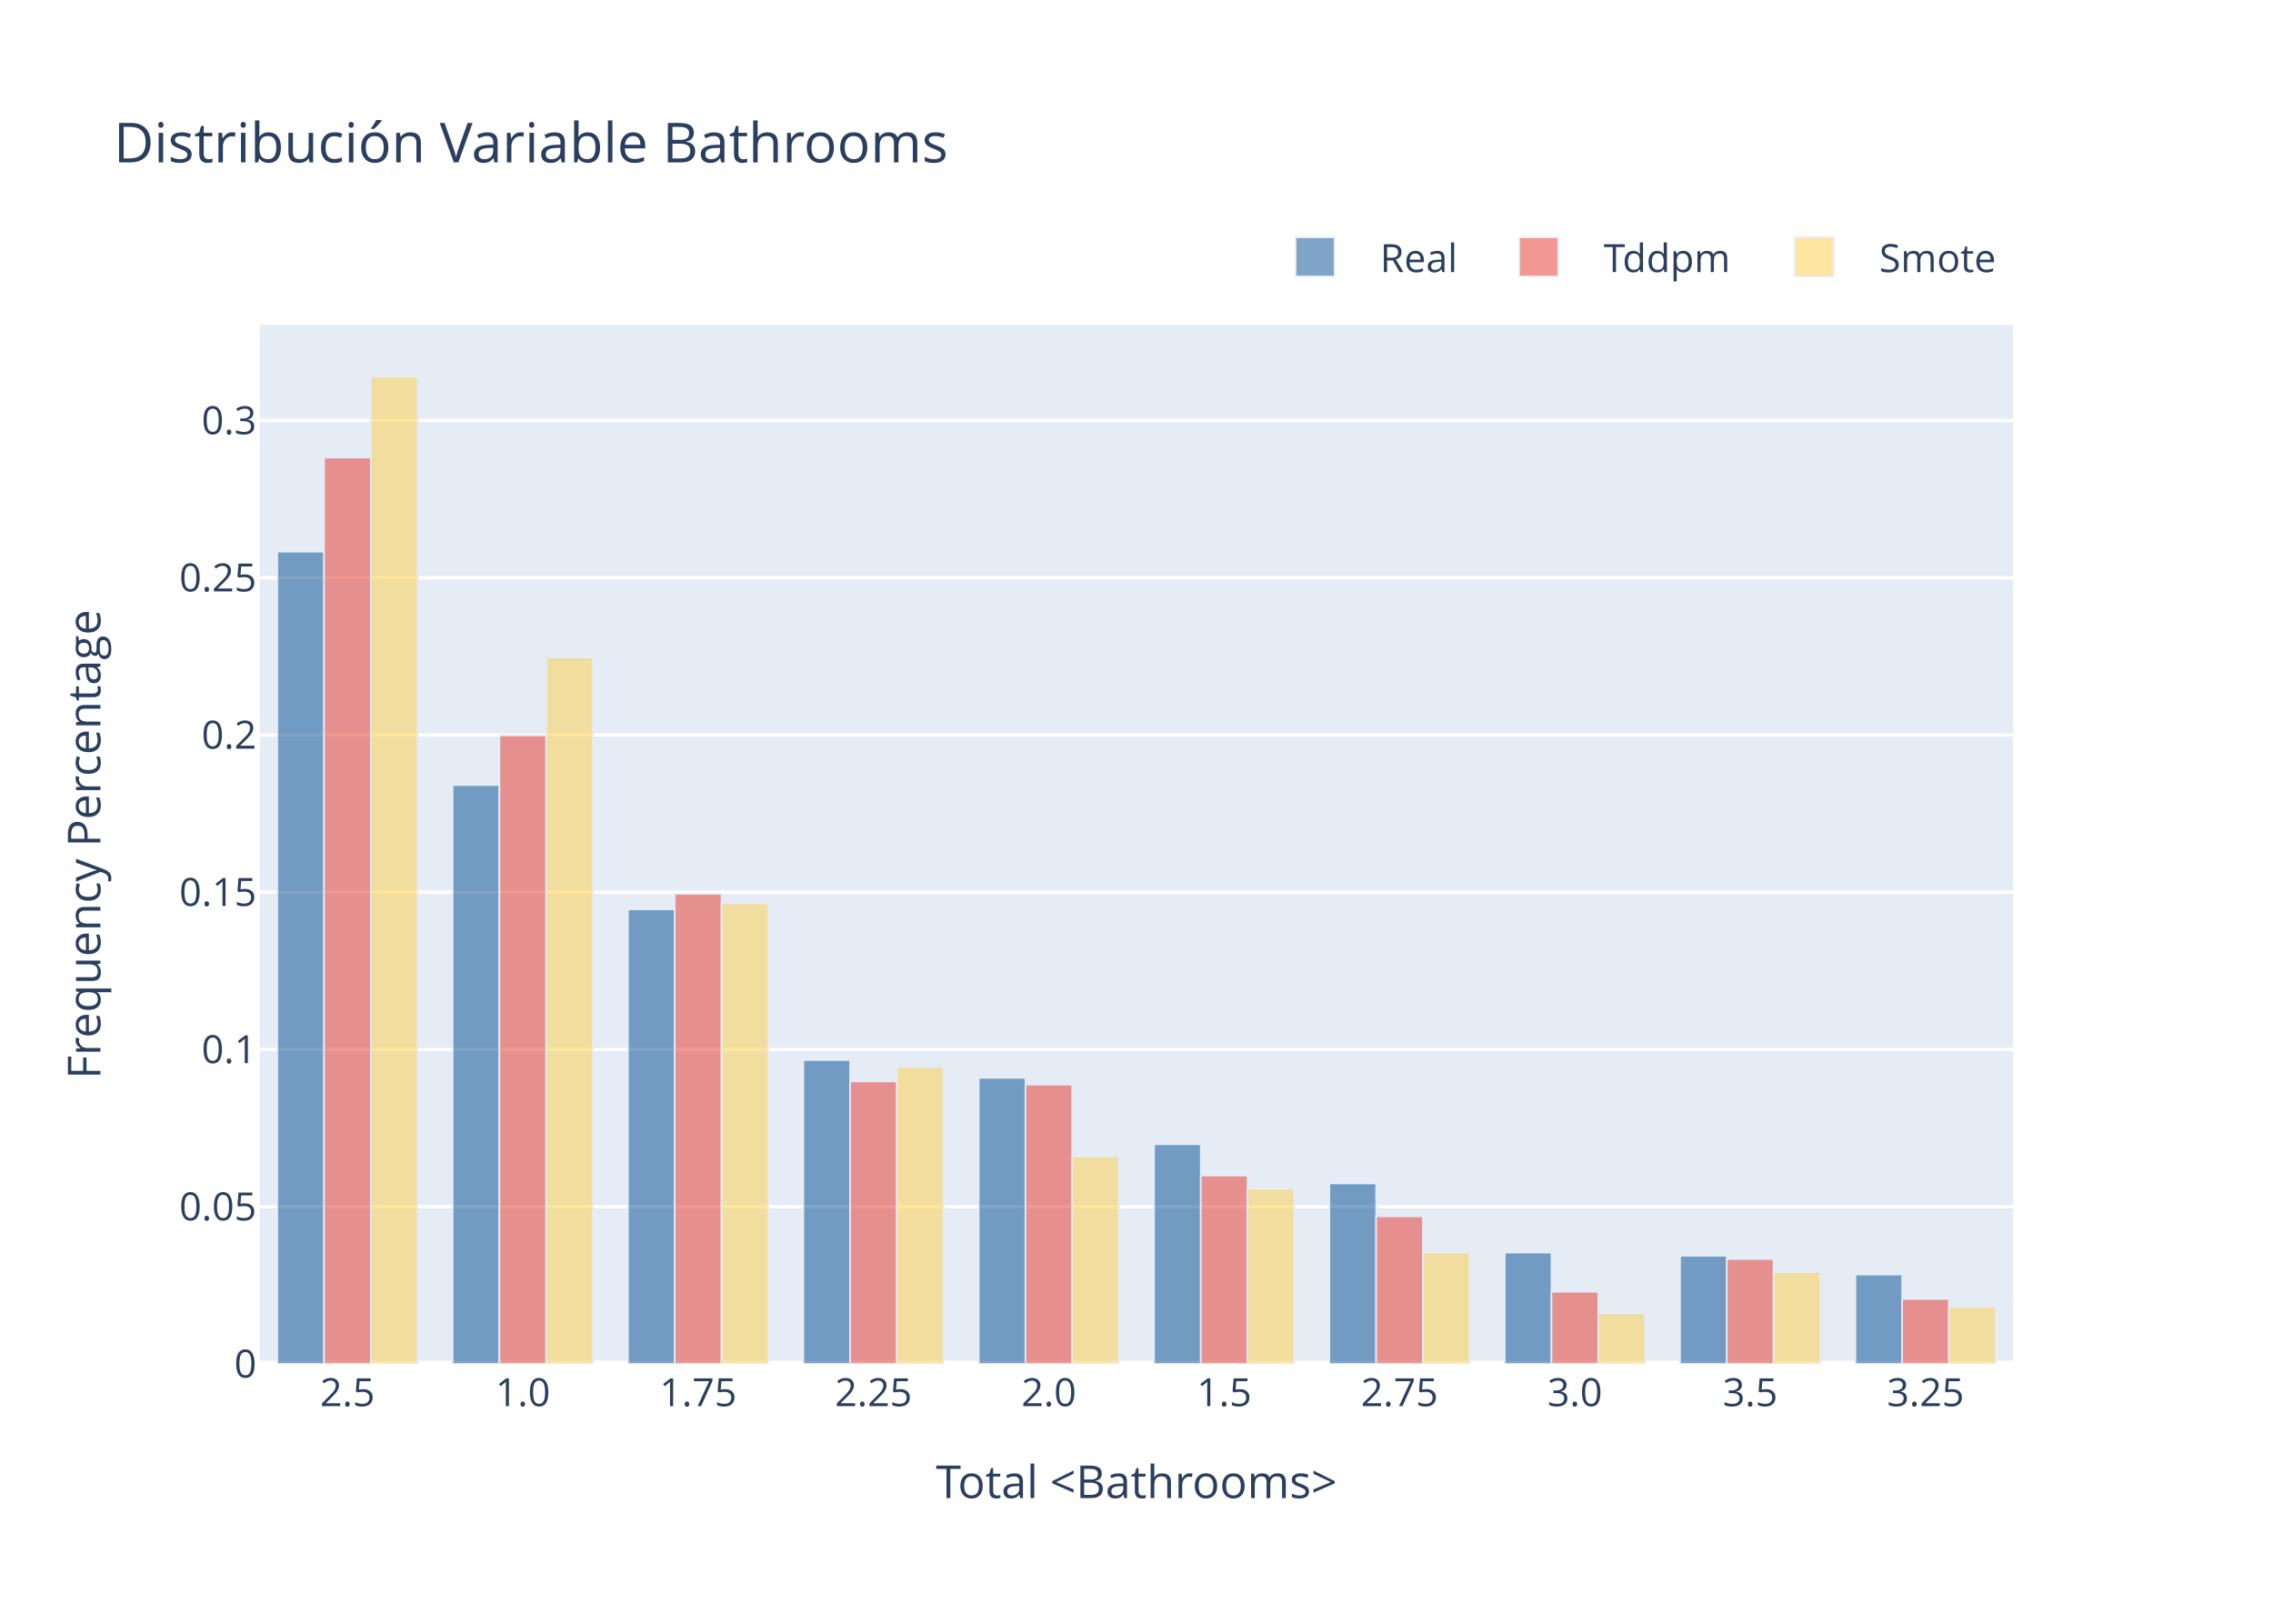
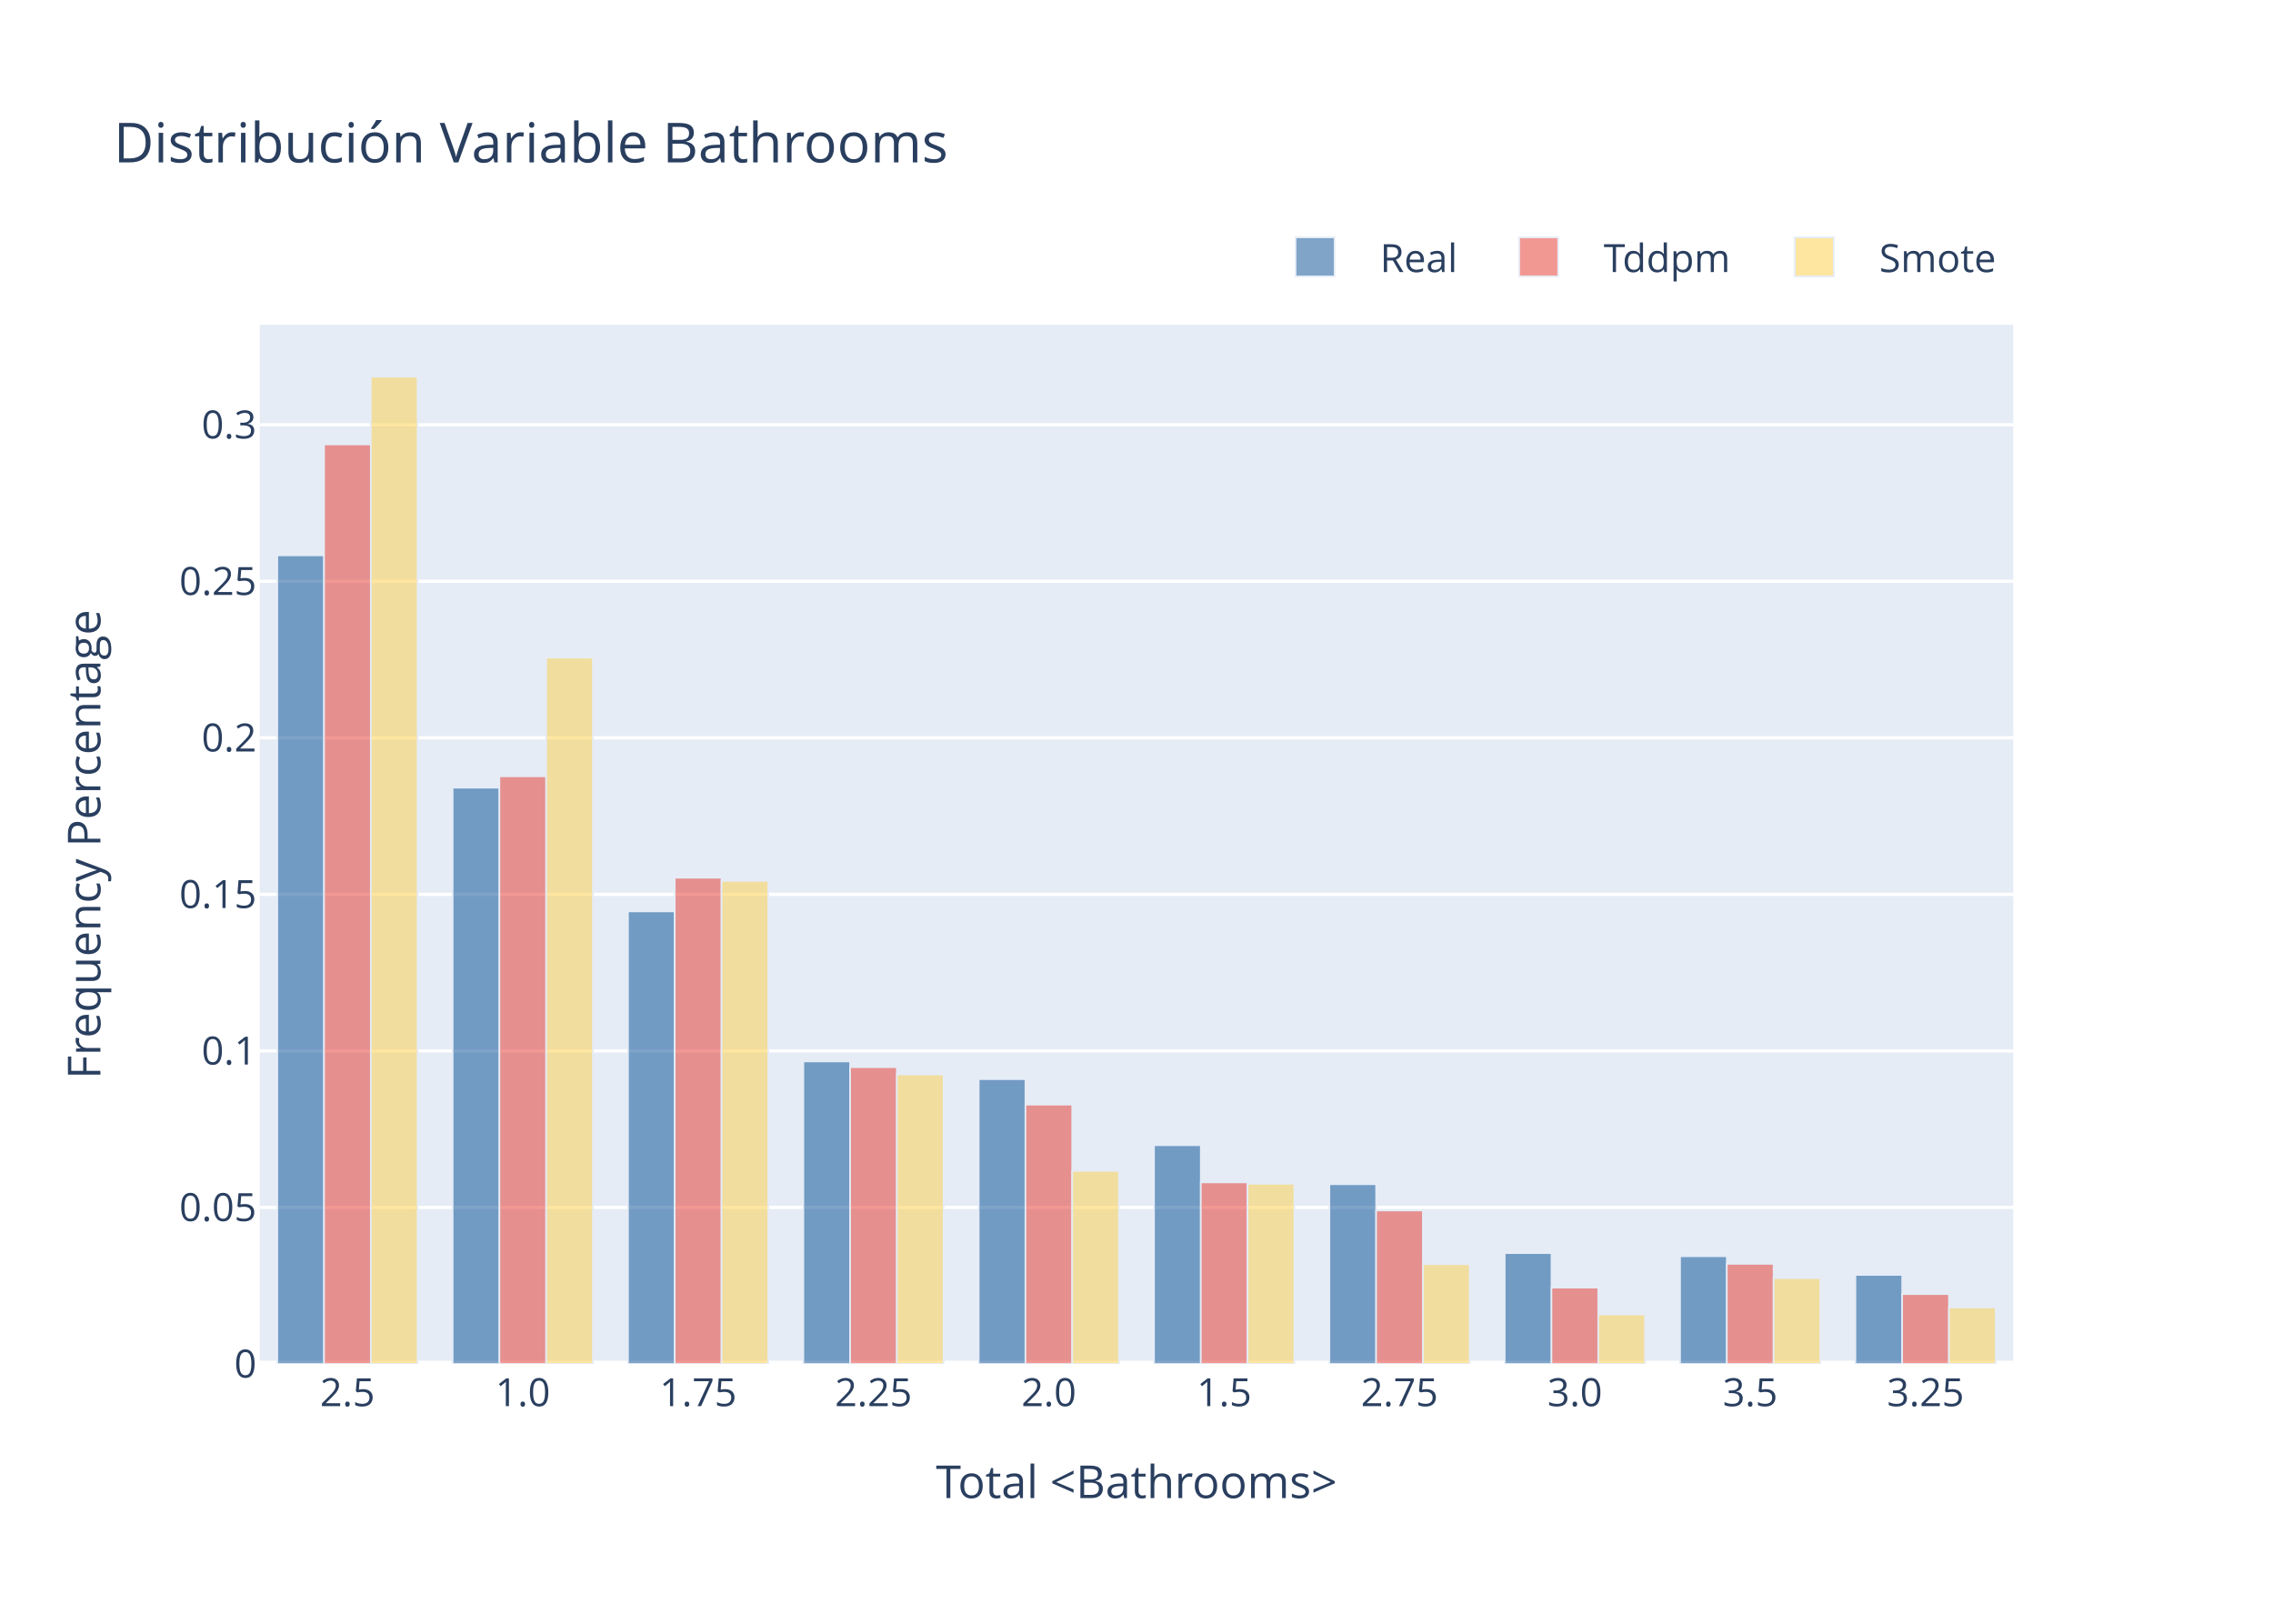
- <svg xmlns="http://www.w3.org/2000/svg" class="main-svg" width="700" height="500" viewBox="0 0 700 500" style="">
+ <svg xmlns="http://www.w3.org/2000/svg" class="main-svg" width="700" height="500" style="" viewBox="0 0 700 500">
  <rect x="0" y="0" width="700" height="500" style="fill: rgb(255, 255, 255); fill-opacity: 1;" />
-   <defs id="defs-45b93f">
+   <defs id="defs-5b54fe">
    <g class="clips">
-       <clipPath id="clip45b93fxyplot" class="plotclip">
+       <clipPath id="clip5b54fexyplot" class="plotclip">
        <rect width="540" height="320" />
      </clipPath>
-       <clipPath class="axesclip" id="clip45b93fx">
+       <clipPath class="axesclip" id="clip5b54fex">
        <rect x="80" y="0" width="540" height="500" />
      </clipPath>
-       <clipPath class="axesclip" id="clip45b93fy">
+       <clipPath class="axesclip" id="clip5b54fey">
        <rect x="0" y="100" width="700" height="320" />
      </clipPath>
-       <clipPath class="axesclip" id="clip45b93fxy">
+       <clipPath class="axesclip" id="clip5b54fexy">
        <rect x="80" y="100" width="540" height="320" />
      </clipPath>
    </g>
    <g class="gradients" />
    <g class="patterns" />
  </defs>
  <g class="bglayer">
    <rect class="bg" x="80" y="100" width="540" height="320" style="fill: rgb(229, 236, 246); fill-opacity: 1; stroke-width: 0;" />
  </g>
  <g class="layer-below">
    <g class="imagelayer" />
    <g class="shapelayer" />
  </g>
  <g class="cartesianlayer">
    <g class="subplot xy">
      <g class="layer-subplot">
        <g class="shapelayer" />
        <g class="imagelayer" />
      </g>
      <g class="minor-gridlayer">
        <g class="x" />
        <g class="y" />
      </g>
      <g class="gridlayer">
        <g class="x" />
        <g class="y">
-           <path class="ygrid crisp" transform="translate(0,371.58)" d="M80,0h540" style="stroke: rgb(255, 255, 255); stroke-opacity: 1; stroke-width: 1px;" />
-           <path class="ygrid crisp" transform="translate(0,323.17)" d="M80,0h540" style="stroke: rgb(255, 255, 255); stroke-opacity: 1; stroke-width: 1px;" />
-           <path class="ygrid crisp" transform="translate(0,274.75)" d="M80,0h540" style="stroke: rgb(255, 255, 255); stroke-opacity: 1; stroke-width: 1px;" />
-           <path class="ygrid crisp" transform="translate(0,226.33)" d="M80,0h540" style="stroke: rgb(255, 255, 255); stroke-opacity: 1; stroke-width: 1px;" />
-           <path class="ygrid crisp" transform="translate(0,177.91)" d="M80,0h540" style="stroke: rgb(255, 255, 255); stroke-opacity: 1; stroke-width: 1px;" />
-           <path class="ygrid crisp" transform="translate(0,129.5)" d="M80,0h540" style="stroke: rgb(255, 255, 255); stroke-opacity: 1; stroke-width: 1px;" />
+           <path class="ygrid crisp" transform="translate(0,371.8)" d="M80,0h540" style="stroke: rgb(255, 255, 255); stroke-opacity: 1; stroke-width: 1px;" />
+           <path class="ygrid crisp" transform="translate(0,323.6)" d="M80,0h540" style="stroke: rgb(255, 255, 255); stroke-opacity: 1; stroke-width: 1px;" />
+           <path class="ygrid crisp" transform="translate(0,275.4)" d="M80,0h540" style="stroke: rgb(255, 255, 255); stroke-opacity: 1; stroke-width: 1px;" />
+           <path class="ygrid crisp" transform="translate(0,227.2)" d="M80,0h540" style="stroke: rgb(255, 255, 255); stroke-opacity: 1; stroke-width: 1px;" />
+           <path class="ygrid crisp" transform="translate(0,179)" d="M80,0h540" style="stroke: rgb(255, 255, 255); stroke-opacity: 1; stroke-width: 1px;" />
+           <path class="ygrid crisp" transform="translate(0,130.8)" d="M80,0h540" style="stroke: rgb(255, 255, 255); stroke-opacity: 1; stroke-width: 1px;" />
        </g>
      </g>
      <g class="zerolinelayer">
        <path class="yzl zl crisp" transform="translate(0,420)" d="M80,0h540" style="stroke: rgb(255, 255, 255); stroke-opacity: 1; stroke-width: 2px;" />
      </g>
      <path class="xlines-below" />
      <path class="ylines-below" />
      <g class="overlines-below" />
      <g class="xaxislayer-below" />
      <g class="yaxislayer-below" />
      <g class="overaxes-below" />
-       <g class="plot" transform="translate(80,100)" clip-path="url(#clip45b93fxyplot)">
+       <g class="plot" transform="translate(80,100)" clip-path="url(#clip5b54fexyplot)">
        <g class="barlayer mlayer">
          <g class="trace bars" style="opacity: 1;">
            <g class="points">
              <g class="point">
-                 <path d="M5.4,320V69.89H19.8V320Z" style="vector-effect: none; opacity: 1; stroke-width: 0.5px; fill: rgb(0, 75, 147); fill-opacity: 0.5; stroke: rgb(229, 236, 246); stroke-opacity: 1;" />
-               </g>
-               <g class="point">
-                 <path d="M59.4,320V141.75H73.8V320Z" style="vector-effect: none; opacity: 1; stroke-width: 0.5px; fill: rgb(0, 75, 147); fill-opacity: 0.5; stroke: rgb(229, 236, 246); stroke-opacity: 1;" />
-               </g>
-               <g class="point">
-                 <path d="M113.4,320V180.02H127.8V320Z" style="vector-effect: none; opacity: 1; stroke-width: 0.5px; fill: rgb(0, 75, 147); fill-opacity: 0.5; stroke: rgb(229, 236, 246); stroke-opacity: 1;" />
-               </g>
-               <g class="point">
-                 <path d="M167.4,320V226.43H181.8V320Z" style="vector-effect: none; opacity: 1; stroke-width: 0.5px; fill: rgb(0, 75, 147); fill-opacity: 0.5; stroke: rgb(229, 236, 246); stroke-opacity: 1;" />
-               </g>
-               <g class="point">
-                 <path d="M221.4,320V231.92H235.8V320Z" style="vector-effect: none; opacity: 1; stroke-width: 0.5px; fill: rgb(0, 75, 147); fill-opacity: 0.5; stroke: rgb(229, 236, 246); stroke-opacity: 1;" />
-               </g>
-               <g class="point">
-                 <path d="M275.4,320V252.35H289.8V320Z" style="vector-effect: none; opacity: 1; stroke-width: 0.5px; fill: rgb(0, 75, 147); fill-opacity: 0.5; stroke: rgb(229, 236, 246); stroke-opacity: 1;" />
-               </g>
-               <g class="point">
-                 <path d="M329.4,320V264.41H343.8V320Z" style="vector-effect: none; opacity: 1; stroke-width: 0.5px; fill: rgb(0, 75, 147); fill-opacity: 0.5; stroke: rgb(229, 236, 246); stroke-opacity: 1;" />
-               </g>
-               <g class="point">
-                 <path d="M383.4,320V285.71H397.8V320Z" style="vector-effect: none; opacity: 1; stroke-width: 0.5px; fill: rgb(0, 75, 147); fill-opacity: 0.5; stroke: rgb(229, 236, 246); stroke-opacity: 1;" />
-               </g>
-               <g class="point">
-                 <path d="M437.4,320V286.69H451.8V320Z" style="vector-effect: none; opacity: 1; stroke-width: 0.5px; fill: rgb(0, 75, 147); fill-opacity: 0.5; stroke: rgb(229, 236, 246); stroke-opacity: 1;" />
-               </g>
-               <g class="point">
-                 <path d="M491.4,320V292.47H505.8V320Z" style="vector-effect: none; opacity: 1; stroke-width: 0.5px; fill: rgb(0, 75, 147); fill-opacity: 0.5; stroke: rgb(229, 236, 246); stroke-opacity: 1;" />
+                 <path d="M5.4,320V71.01H19.8V320Z" style="vector-effect: none; opacity: 1; stroke-width: 0.5px; fill: rgb(0, 75, 147); fill-opacity: 0.5; stroke: rgb(229, 236, 246); stroke-opacity: 1;" />
+               </g>
+               <g class="point">
+                 <path d="M59.4,320V142.55H73.8V320Z" style="vector-effect: none; opacity: 1; stroke-width: 0.5px; fill: rgb(0, 75, 147); fill-opacity: 0.5; stroke: rgb(229, 236, 246); stroke-opacity: 1;" />
+               </g>
+               <g class="point">
+                 <path d="M113.4,320V180.65H127.8V320Z" style="vector-effect: none; opacity: 1; stroke-width: 0.5px; fill: rgb(0, 75, 147); fill-opacity: 0.5; stroke: rgb(229, 236, 246); stroke-opacity: 1;" />
+               </g>
+               <g class="point">
+                 <path d="M167.4,320V226.85H181.8V320Z" style="vector-effect: none; opacity: 1; stroke-width: 0.5px; fill: rgb(0, 75, 147); fill-opacity: 0.5; stroke: rgb(229, 236, 246); stroke-opacity: 1;" />
+               </g>
+               <g class="point">
+                 <path d="M221.4,320V232.31H235.8V320Z" style="vector-effect: none; opacity: 1; stroke-width: 0.5px; fill: rgb(0, 75, 147); fill-opacity: 0.5; stroke: rgb(229, 236, 246); stroke-opacity: 1;" />
+               </g>
+               <g class="point">
+                 <path d="M275.4,320V252.65H289.8V320Z" style="vector-effect: none; opacity: 1; stroke-width: 0.5px; fill: rgb(0, 75, 147); fill-opacity: 0.5; stroke: rgb(229, 236, 246); stroke-opacity: 1;" />
+               </g>
+               <g class="point">
+                 <path d="M329.4,320V264.66H343.8V320Z" style="vector-effect: none; opacity: 1; stroke-width: 0.5px; fill: rgb(0, 75, 147); fill-opacity: 0.5; stroke: rgb(229, 236, 246); stroke-opacity: 1;" />
+               </g>
+               <g class="point">
+                 <path d="M383.4,320V285.87H397.8V320Z" style="vector-effect: none; opacity: 1; stroke-width: 0.5px; fill: rgb(0, 75, 147); fill-opacity: 0.5; stroke: rgb(229, 236, 246); stroke-opacity: 1;" />
+               </g>
+               <g class="point">
+                 <path d="M437.4,320V286.84H451.8V320Z" style="vector-effect: none; opacity: 1; stroke-width: 0.5px; fill: rgb(0, 75, 147); fill-opacity: 0.5; stroke: rgb(229, 236, 246); stroke-opacity: 1;" />
+               </g>
+               <g class="point">
+                 <path d="M491.4,320V292.59H505.8V320Z" style="vector-effect: none; opacity: 1; stroke-width: 0.5px; fill: rgb(0, 75, 147); fill-opacity: 0.5; stroke: rgb(229, 236, 246); stroke-opacity: 1;" />
              </g>
            </g>
          </g>
          <g class="trace bars" style="opacity: 1;">
            <g class="points">
              <g class="point">
-                 <path d="M73.8,320V126.46H88.2V320Z" style="vector-effect: none; opacity: 1; stroke-width: 0.5px; fill: rgb(230, 51, 41); fill-opacity: 0.5; stroke: rgb(229, 236, 246); stroke-opacity: 1;" />
-               </g>
-               <g class="point">
-                 <path d="M289.8,320V261.99H304.2V320Z" style="vector-effect: none; opacity: 1; stroke-width: 0.5px; fill: rgb(230, 51, 41); fill-opacity: 0.5; stroke: rgb(229, 236, 246); stroke-opacity: 1;" />
-               </g>
-               <g class="point">
-                 <path d="M127.8,320V175.26H142.2V320Z" style="vector-effect: none; opacity: 1; stroke-width: 0.5px; fill: rgb(230, 51, 41); fill-opacity: 0.5; stroke: rgb(229, 236, 246); stroke-opacity: 1;" />
-               </g>
-               <g class="point">
-                 <path d="M235.8,320V234H250.2V320Z" style="vector-effect: none; opacity: 1; stroke-width: 0.5px; fill: rgb(230, 51, 41); fill-opacity: 0.5; stroke: rgb(229, 236, 246); stroke-opacity: 1;" />
-               </g>
-               <g class="point">
-                 <path d="M181.8,320V233H196.2V320Z" style="vector-effect: none; opacity: 1; stroke-width: 0.5px; fill: rgb(230, 51, 41); fill-opacity: 0.5; stroke: rgb(229, 236, 246); stroke-opacity: 1;" />
-               </g>
-               <g class="point">
-                 <path d="M19.8,320V40.91H34.2V320Z" style="vector-effect: none; opacity: 1; stroke-width: 0.5px; fill: rgb(230, 51, 41); fill-opacity: 0.5; stroke: rgb(229, 236, 246); stroke-opacity: 1;" />
-               </g>
-               <g class="point">
-                 <path d="M343.8,320V274.55H358.2V320Z" style="vector-effect: none; opacity: 1; stroke-width: 0.5px; fill: rgb(230, 51, 41); fill-opacity: 0.5; stroke: rgb(229, 236, 246); stroke-opacity: 1;" />
-               </g>
-               <g class="point">
-                 <path d="M397.8,320V297.77H412.2V320Z" style="vector-effect: none; opacity: 1; stroke-width: 0.5px; fill: rgb(230, 51, 41); fill-opacity: 0.5; stroke: rgb(229, 236, 246); stroke-opacity: 1;" />
-               </g>
-               <g class="point">
-                 <path d="M505.8,320V300H520.2V320Z" style="vector-effect: none; opacity: 1; stroke-width: 0.5px; fill: rgb(230, 51, 41); fill-opacity: 0.5; stroke: rgb(229, 236, 246); stroke-opacity: 1;" />
-               </g>
-               <g class="point">
-                 <path d="M451.8,320V287.71H466.2V320Z" style="vector-effect: none; opacity: 1; stroke-width: 0.5px; fill: rgb(230, 51, 41); fill-opacity: 0.5; stroke: rgb(229, 236, 246); stroke-opacity: 1;" />
+                 <path d="M73.8,320V139.05H88.2V320Z" style="vector-effect: none; opacity: 1; stroke-width: 0.5px; fill: rgb(230, 51, 41); fill-opacity: 0.5; stroke: rgb(229, 236, 246); stroke-opacity: 1;" />
+               </g>
+               <g class="point">
+                 <path d="M289.8,320V264.1H304.2V320Z" style="vector-effect: none; opacity: 1; stroke-width: 0.5px; fill: rgb(230, 51, 41); fill-opacity: 0.5; stroke: rgb(229, 236, 246); stroke-opacity: 1;" />
+               </g>
+               <g class="point">
+                 <path d="M127.8,320V170.28H142.2V320Z" style="vector-effect: none; opacity: 1; stroke-width: 0.5px; fill: rgb(230, 51, 41); fill-opacity: 0.5; stroke: rgb(229, 236, 246); stroke-opacity: 1;" />
+               </g>
+               <g class="point">
+                 <path d="M235.8,320V240.16H250.2V320Z" style="vector-effect: none; opacity: 1; stroke-width: 0.5px; fill: rgb(230, 51, 41); fill-opacity: 0.5; stroke: rgb(229, 236, 246); stroke-opacity: 1;" />
+               </g>
+               <g class="point">
+                 <path d="M181.8,320V228.62H196.2V320Z" style="vector-effect: none; opacity: 1; stroke-width: 0.5px; fill: rgb(230, 51, 41); fill-opacity: 0.5; stroke: rgb(229, 236, 246); stroke-opacity: 1;" />
+               </g>
+               <g class="point">
+                 <path d="M19.8,320V36.85H34.2V320Z" style="vector-effect: none; opacity: 1; stroke-width: 0.5px; fill: rgb(230, 51, 41); fill-opacity: 0.5; stroke: rgb(229, 236, 246); stroke-opacity: 1;" />
+               </g>
+               <g class="point">
+                 <path d="M343.8,320V272.75H358.2V320Z" style="vector-effect: none; opacity: 1; stroke-width: 0.5px; fill: rgb(230, 51, 41); fill-opacity: 0.5; stroke: rgb(229, 236, 246); stroke-opacity: 1;" />
+               </g>
+               <g class="point">
+                 <path d="M397.8,320V296.51H412.2V320Z" style="vector-effect: none; opacity: 1; stroke-width: 0.5px; fill: rgb(230, 51, 41); fill-opacity: 0.5; stroke: rgb(229, 236, 246); stroke-opacity: 1;" />
+               </g>
+               <g class="point">
+                 <path d="M505.8,320V298.5H520.2V320Z" style="vector-effect: none; opacity: 1; stroke-width: 0.5px; fill: rgb(230, 51, 41); fill-opacity: 0.5; stroke: rgb(229, 236, 246); stroke-opacity: 1;" />
+               </g>
+               <g class="point">
+                 <path d="M451.8,320V289.18H466.2V320Z" style="vector-effect: none; opacity: 1; stroke-width: 0.5px; fill: rgb(230, 51, 41); fill-opacity: 0.5; stroke: rgb(229, 236, 246); stroke-opacity: 1;" />
              </g>
            </g>
          </g>
          <g class="trace bars" style="opacity: 1;">
            <g class="points">
              <g class="point">
-                 <path d="M88.2,320V102.47H102.6V320Z" style="vector-effect: none; opacity: 1; stroke-width: 0.5px; fill: rgb(254, 207, 68); fill-opacity: 0.5; stroke: rgb(229, 236, 246); stroke-opacity: 1;" />
-               </g>
-               <g class="point">
-                 <path d="M304.2,320V266.09H318.6V320Z" style="vector-effect: none; opacity: 1; stroke-width: 0.5px; fill: rgb(254, 207, 68); fill-opacity: 0.5; stroke: rgb(229, 236, 246); stroke-opacity: 1;" />
-               </g>
-               <g class="point">
-                 <path d="M142.2,320V178.18H156.6V320Z" style="vector-effect: none; opacity: 1; stroke-width: 0.5px; fill: rgb(254, 207, 68); fill-opacity: 0.5; stroke: rgb(229, 236, 246); stroke-opacity: 1;" />
-               </g>
-               <g class="point">
-                 <path d="M250.2,320V256.14H264.6V320Z" style="vector-effect: none; opacity: 1; stroke-width: 0.5px; fill: rgb(254, 207, 68); fill-opacity: 0.5; stroke: rgb(229, 236, 246); stroke-opacity: 1;" />
-               </g>
-               <g class="point">
-                 <path d="M196.2,320V228.51H210.6V320Z" style="vector-effect: none; opacity: 1; stroke-width: 0.5px; fill: rgb(254, 207, 68); fill-opacity: 0.5; stroke: rgb(229, 236, 246); stroke-opacity: 1;" />
+                 <path d="M88.2,320V102.5H102.6V320Z" style="vector-effect: none; opacity: 1; stroke-width: 0.5px; fill: rgb(254, 207, 68); fill-opacity: 0.5; stroke: rgb(229, 236, 246); stroke-opacity: 1;" />
+               </g>
+               <g class="point">
+                 <path d="M304.2,320V264.52H318.6V320Z" style="vector-effect: none; opacity: 1; stroke-width: 0.5px; fill: rgb(254, 207, 68); fill-opacity: 0.5; stroke: rgb(229, 236, 246); stroke-opacity: 1;" />
+               </g>
+               <g class="point">
+                 <path d="M142.2,320V171.26H156.6V320Z" style="vector-effect: none; opacity: 1; stroke-width: 0.5px; fill: rgb(254, 207, 68); fill-opacity: 0.5; stroke: rgb(229, 236, 246); stroke-opacity: 1;" />
+               </g>
+               <g class="point">
+                 <path d="M250.2,320V260.56H264.6V320Z" style="vector-effect: none; opacity: 1; stroke-width: 0.5px; fill: rgb(254, 207, 68); fill-opacity: 0.5; stroke: rgb(229, 236, 246); stroke-opacity: 1;" />
+               </g>
+               <g class="point">
+                 <path d="M196.2,320V230.88H210.6V320Z" style="vector-effect: none; opacity: 1; stroke-width: 0.5px; fill: rgb(254, 207, 68); fill-opacity: 0.5; stroke: rgb(229, 236, 246); stroke-opacity: 1;" />
              </g>
              <g class="point">
                <path d="M34.2,320V16H48.6V320Z" style="vector-effect: none; opacity: 1; stroke-width: 0.5px; fill: rgb(254, 207, 68); fill-opacity: 0.5; stroke: rgb(229, 236, 246); stroke-opacity: 1;" />
              </g>
              <g class="point">
-                 <path d="M358.2,320V285.72H372.6V320Z" style="vector-effect: none; opacity: 1; stroke-width: 0.5px; fill: rgb(254, 207, 68); fill-opacity: 0.5; stroke: rgb(229, 236, 246); stroke-opacity: 1;" />
-               </g>
-               <g class="point">
-                 <path d="M412.2,320V304.44H426.6V320Z" style="vector-effect: none; opacity: 1; stroke-width: 0.5px; fill: rgb(254, 207, 68); fill-opacity: 0.5; stroke: rgb(229, 236, 246); stroke-opacity: 1;" />
-               </g>
-               <g class="point">
-                 <path d="M520.2,320V302.36H534.6V320Z" style="vector-effect: none; opacity: 1; stroke-width: 0.5px; fill: rgb(254, 207, 68); fill-opacity: 0.5; stroke: rgb(229, 236, 246); stroke-opacity: 1;" />
-               </g>
-               <g class="point">
-                 <path d="M466.2,320V291.73H480.6V320Z" style="vector-effect: none; opacity: 1; stroke-width: 0.5px; fill: rgb(254, 207, 68); fill-opacity: 0.5; stroke: rgb(229, 236, 246); stroke-opacity: 1;" />
+                 <path d="M358.2,320V289.29H372.6V320Z" style="vector-effect: none; opacity: 1; stroke-width: 0.5px; fill: rgb(254, 207, 68); fill-opacity: 0.5; stroke: rgb(229, 236, 246); stroke-opacity: 1;" />
+               </g>
+               <g class="point">
+                 <path d="M412.2,320V304.78H426.6V320Z" style="vector-effect: none; opacity: 1; stroke-width: 0.5px; fill: rgb(254, 207, 68); fill-opacity: 0.5; stroke: rgb(229, 236, 246); stroke-opacity: 1;" />
+               </g>
+               <g class="point">
+                 <path d="M520.2,320V302.62H534.6V320Z" style="vector-effect: none; opacity: 1; stroke-width: 0.5px; fill: rgb(254, 207, 68); fill-opacity: 0.5; stroke: rgb(229, 236, 246); stroke-opacity: 1;" />
+               </g>
+               <g class="point">
+                 <path d="M466.2,320V293.57H480.6V320Z" style="vector-effect: none; opacity: 1; stroke-width: 0.5px; fill: rgb(254, 207, 68); fill-opacity: 0.5; stroke: rgb(229, 236, 246); stroke-opacity: 1;" />
              </g>
            </g>
          </g>
        </g>
      </g>
      <g class="overplot" />
      <path class="xlines-above crisp" d="M0,0" style="fill: none;" />
      <path class="ylines-above crisp" d="M0,0" style="fill: none;" />
      <g class="overlines-above" />
      <g class="xaxislayer-above">
        <g class="xtick">
          <text text-anchor="middle" x="0" y="433" transform="translate(107,0)" style="font-family: 'Open Sans', verdana, arial, sans-serif; font-size: 12px; fill: rgb(42, 63, 95); fill-opacity: 1; white-space: pre; opacity: 1;">2.5</text>
        </g>
        <g class="xtick">
          <text text-anchor="middle" x="0" y="433" transform="translate(161,0)" style="font-family: 'Open Sans', verdana, arial, sans-serif; font-size: 12px; fill: rgb(42, 63, 95); fill-opacity: 1; white-space: pre; opacity: 1;">1.0</text>
        </g>
        <g class="xtick">
          <text text-anchor="middle" x="0" y="433" transform="translate(215,0)" style="font-family: 'Open Sans', verdana, arial, sans-serif; font-size: 12px; fill: rgb(42, 63, 95); fill-opacity: 1; white-space: pre; opacity: 1;">1.75</text>
        </g>
        <g class="xtick">
          <text text-anchor="middle" x="0" y="433" transform="translate(269,0)" style="font-family: 'Open Sans', verdana, arial, sans-serif; font-size: 12px; fill: rgb(42, 63, 95); fill-opacity: 1; white-space: pre; opacity: 1;">2.25</text>
        </g>
        <g class="xtick">
          <text text-anchor="middle" x="0" y="433" transform="translate(323,0)" style="font-family: 'Open Sans', verdana, arial, sans-serif; font-size: 12px; fill: rgb(42, 63, 95); fill-opacity: 1; white-space: pre; opacity: 1;">2.0</text>
        </g>
        <g class="xtick">
          <text text-anchor="middle" x="0" y="433" transform="translate(377,0)" style="font-family: 'Open Sans', verdana, arial, sans-serif; font-size: 12px; fill: rgb(42, 63, 95); fill-opacity: 1; white-space: pre; opacity: 1;">1.5</text>
        </g>
        <g class="xtick">
          <text text-anchor="middle" x="0" y="433" transform="translate(431,0)" style="font-family: 'Open Sans', verdana, arial, sans-serif; font-size: 12px; fill: rgb(42, 63, 95); fill-opacity: 1; white-space: pre; opacity: 1;">2.75</text>
        </g>
        <g class="xtick">
          <text text-anchor="middle" x="0" y="433" transform="translate(485,0)" style="font-family: 'Open Sans', verdana, arial, sans-serif; font-size: 12px; fill: rgb(42, 63, 95); fill-opacity: 1; white-space: pre; opacity: 1;">3.0</text>
        </g>
        <g class="xtick">
          <text text-anchor="middle" x="0" y="433" transform="translate(539,0)" style="font-family: 'Open Sans', verdana, arial, sans-serif; font-size: 12px; fill: rgb(42, 63, 95); fill-opacity: 1; white-space: pre; opacity: 1;">3.5</text>
        </g>
        <g class="xtick">
          <text text-anchor="middle" x="0" y="433" transform="translate(593,0)" style="font-family: 'Open Sans', verdana, arial, sans-serif; font-size: 12px; fill: rgb(42, 63, 95); fill-opacity: 1; white-space: pre; opacity: 1;">3.25</text>
        </g>
      </g>
      <g class="yaxislayer-above">
        <g class="ytick">
          <text text-anchor="end" x="79" y="4.2" transform="translate(0,420)" style="font-family: 'Open Sans', verdana, arial, sans-serif; font-size: 12px; fill: rgb(42, 63, 95); fill-opacity: 1; white-space: pre; opacity: 1;">0</text>
        </g>
        <g class="ytick">
-           <text text-anchor="end" x="79" y="4.2" style="font-family: 'Open Sans', verdana, arial, sans-serif; font-size: 12px; fill: rgb(42, 63, 95); fill-opacity: 1; white-space: pre; opacity: 1;" transform="translate(0,371.58)">0.05</text>
-         </g>
-         <g class="ytick">
-           <text text-anchor="end" x="79" y="4.2" style="font-family: 'Open Sans', verdana, arial, sans-serif; font-size: 12px; fill: rgb(42, 63, 95); fill-opacity: 1; white-space: pre; opacity: 1;" transform="translate(0,323.17)">0.1</text>
-         </g>
-         <g class="ytick">
-           <text text-anchor="end" x="79" y="4.2" style="font-family: 'Open Sans', verdana, arial, sans-serif; font-size: 12px; fill: rgb(42, 63, 95); fill-opacity: 1; white-space: pre; opacity: 1;" transform="translate(0,274.75)">0.15</text>
-         </g>
-         <g class="ytick">
-           <text text-anchor="end" x="79" y="4.2" style="font-family: 'Open Sans', verdana, arial, sans-serif; font-size: 12px; fill: rgb(42, 63, 95); fill-opacity: 1; white-space: pre; opacity: 1;" transform="translate(0,226.33)">0.2</text>
-         </g>
-         <g class="ytick">
-           <text text-anchor="end" x="79" y="4.2" style="font-family: 'Open Sans', verdana, arial, sans-serif; font-size: 12px; fill: rgb(42, 63, 95); fill-opacity: 1; white-space: pre; opacity: 1;" transform="translate(0,177.91)">0.25</text>
-         </g>
-         <g class="ytick">
-           <text text-anchor="end" x="79" y="4.2" style="font-family: 'Open Sans', verdana, arial, sans-serif; font-size: 12px; fill: rgb(42, 63, 95); fill-opacity: 1; white-space: pre; opacity: 1;" transform="translate(0,129.5)">0.3</text>
+           <text text-anchor="end" x="79" y="4.2" style="font-family: 'Open Sans', verdana, arial, sans-serif; font-size: 12px; fill: rgb(42, 63, 95); fill-opacity: 1; white-space: pre; opacity: 1;" transform="translate(0,371.8)">0.05</text>
+         </g>
+         <g class="ytick">
+           <text text-anchor="end" x="79" y="4.2" style="font-family: 'Open Sans', verdana, arial, sans-serif; font-size: 12px; fill: rgb(42, 63, 95); fill-opacity: 1; white-space: pre; opacity: 1;" transform="translate(0,323.6)">0.1</text>
+         </g>
+         <g class="ytick">
+           <text text-anchor="end" x="79" y="4.2" style="font-family: 'Open Sans', verdana, arial, sans-serif; font-size: 12px; fill: rgb(42, 63, 95); fill-opacity: 1; white-space: pre; opacity: 1;" transform="translate(0,275.4)">0.15</text>
+         </g>
+         <g class="ytick">
+           <text text-anchor="end" x="79" y="4.2" style="font-family: 'Open Sans', verdana, arial, sans-serif; font-size: 12px; fill: rgb(42, 63, 95); fill-opacity: 1; white-space: pre; opacity: 1;" transform="translate(0,227.2)">0.2</text>
+         </g>
+         <g class="ytick">
+           <text text-anchor="end" x="79" y="4.2" style="font-family: 'Open Sans', verdana, arial, sans-serif; font-size: 12px; fill: rgb(42, 63, 95); fill-opacity: 1; white-space: pre; opacity: 1;" transform="translate(0,179)">0.25</text>
+         </g>
+         <g class="ytick">
+           <text text-anchor="end" x="79" y="4.2" style="font-family: 'Open Sans', verdana, arial, sans-serif; font-size: 12px; fill: rgb(42, 63, 95); fill-opacity: 1; white-space: pre; opacity: 1;" transform="translate(0,130.8)">0.3</text>
        </g>
      </g>
      <g class="overaxes-above" />
    </g>
  </g>
  <g class="polarlayer" />
  <g class="smithlayer" />
  <g class="ternarylayer" />
  <g class="geolayer" />
  <g class="funnelarealayer" />
  <g class="pielayer" />
  <g class="iciclelayer" />
  <g class="treemaplayer" />
  <g class="sunburstlayer" />
  <g class="glimages" />
-   <defs id="topdefs-45b93f">
+   <defs id="topdefs-5b54fe">
    <g class="clips" />
-     <clipPath id="legend45b93f">
+     <clipPath id="legend5b54fe">
      <rect width="235" height="29" x="0" y="0" />
    </clipPath>
  </defs>
  <g class="layer-above">
    <g class="imagelayer" />
    <g class="shapelayer" />
  </g>
  <g class="infolayer">
    <g class="legend" pointer-events="all" transform="translate(385,64.6)">
      <rect class="bg" shape-rendering="crispEdges" width="235" height="29" x="0" y="0" style="stroke: rgb(68, 68, 68); stroke-opacity: 1; fill: rgb(255, 255, 255); fill-opacity: 1; stroke-width: 0px;" />
-       <g class="scrollbox" transform="" clip-path="url(#legend45b93f)">
+       <g class="scrollbox" transform="" clip-path="url(#legend5b54fe)">
        <g class="groups">
          <g class="traces" transform="translate(0,14.5)" style="opacity: 1;">
            <text class="legendtext" text-anchor="start" x="40" y="4.68" style="font-family: 'Open Sans', verdana, arial, sans-serif; font-size: 12px; fill: rgb(42, 63, 95); fill-opacity: 1; white-space: pre;">Real</text>
            <g class="layers" style="opacity: 1;">
              <g class="legendfill" />
              <g class="legendlines" />
              <g class="legendsymbols">
                <g class="legendpoints">
                  <path class="legendundefined" d="M6,6H-6V-6H6Z" transform="translate(20,0)" style="stroke-width: 0.5px; fill: rgb(0, 75, 147); fill-opacity: 0.5; stroke: rgb(229, 236, 246); stroke-opacity: 1;" />
                </g>
              </g>
            </g>
            <rect class="legendtoggle" x="0" y="-9.5" width="66.359" height="19" style="fill: rgb(0, 0, 0); fill-opacity: 0;" />
          </g>
          <g class="traces" transform="translate(68.85938,14.5)" style="opacity: 1;">
            <text class="legendtext" text-anchor="start" x="40" y="4.68" style="font-family: 'Open Sans', verdana, arial, sans-serif; font-size: 12px; fill: rgb(42, 63, 95); fill-opacity: 1; white-space: pre;">Tddpm</text>
            <g class="layers" style="opacity: 1;">
              <g class="legendfill" />
              <g class="legendlines" />
              <g class="legendsymbols">
                <g class="legendpoints">
                  <path class="legendundefined" d="M6,6H-6V-6H6Z" transform="translate(20,0)" style="stroke-width: 0.5px; fill: rgb(230, 51, 41); fill-opacity: 0.5; stroke: rgb(229, 236, 246); stroke-opacity: 1;" />
                </g>
              </g>
            </g>
            <rect class="legendtoggle" x="0" y="-9.5" width="82.375" height="19" style="fill: rgb(0, 0, 0); fill-opacity: 0;" />
          </g>
          <g class="traces" transform="translate(153.7344,14.5)" style="opacity: 1;">
            <text class="legendtext" text-anchor="start" x="40" y="4.68" style="font-family: 'Open Sans', verdana, arial, sans-serif; font-size: 12px; fill: rgb(42, 63, 95); fill-opacity: 1; white-space: pre;">Smote</text>
            <g class="layers" style="opacity: 1;">
              <g class="legendfill" />
              <g class="legendlines" />
              <g class="legendsymbols">
                <g class="legendpoints">
                  <path class="legendundefined" d="M6,6H-6V-6H6Z" transform="translate(20,0)" style="stroke-width: 0.5px; fill: rgb(254, 207, 68); fill-opacity: 0.5; stroke: rgb(229, 236, 246); stroke-opacity: 1;" />
                </g>
              </g>
            </g>
            <rect class="legendtoggle" x="0" y="-9.5" width="78.734" height="19" style="fill: rgb(0, 0, 0); fill-opacity: 0;" />
          </g>
        </g>
      </g>
      <rect class="scrollbar" rx="20" ry="3" width="0" height="0" x="0" y="0" style="fill: rgb(128, 139, 164); fill-opacity: 1;" />
    </g>
    <g class="g-gtitle">
      <text class="gtitle" x="35" y="50" text-anchor="start" dy="0em" style="font-family: 'Open Sans', verdana, arial, sans-serif; font-size: 17px; fill: rgb(42, 63, 95); opacity: 1; font-weight: normal; white-space: pre;">Distribución Variable Bathrooms</text>
    </g>
    <g class="g-xtitle">
      <text class="xtitle" x="350" y="461.3" text-anchor="middle" style="font-family: 'Open Sans', verdana, arial, sans-serif; font-size: 14px; fill: rgb(42, 63, 95); opacity: 1; font-weight: normal; white-space: pre;">Total &lt;Bathrooms&gt;</text>
    </g>
    <g class="g-ytitle">
      <text class="ytitle" transform="rotate(-90,30.91875,260)" x="30.919" y="260" text-anchor="middle" style="font-family: 'Open Sans', verdana, arial, sans-serif; font-size: 14px; fill: rgb(42, 63, 95); opacity: 1; font-weight: normal; white-space: pre;">Frequency Percentage</text>
    </g>
  </g>
</svg>
